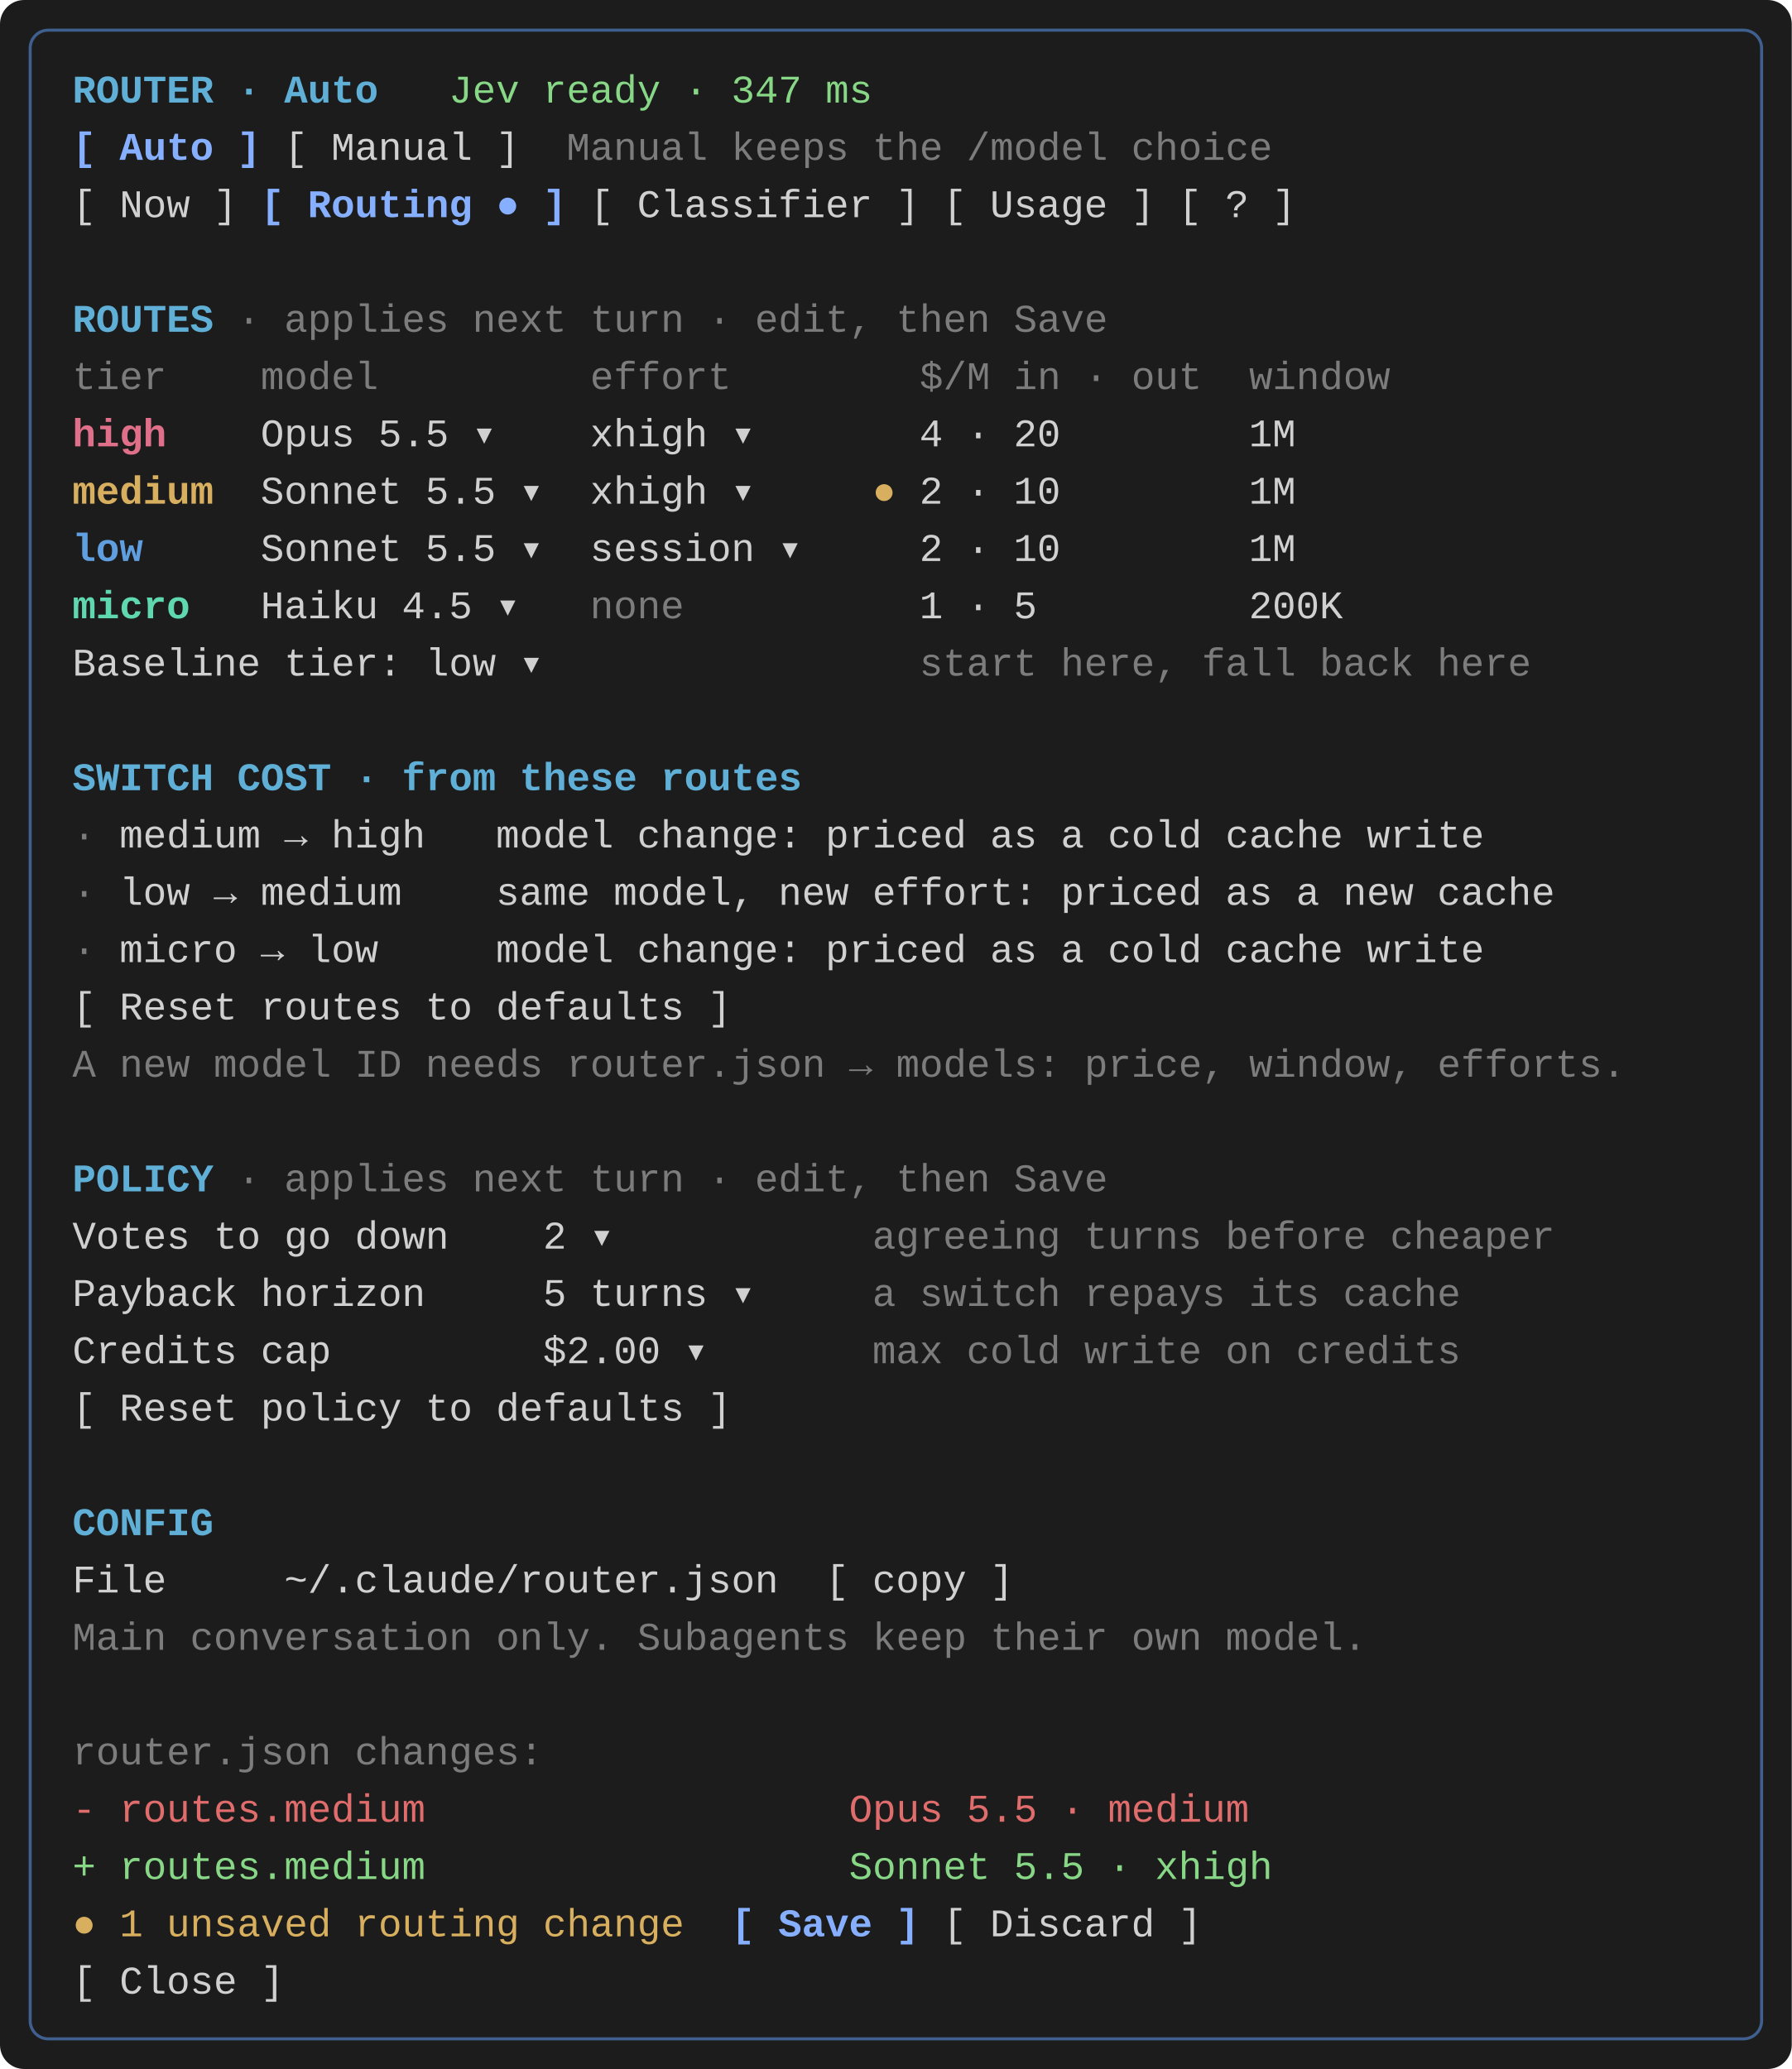
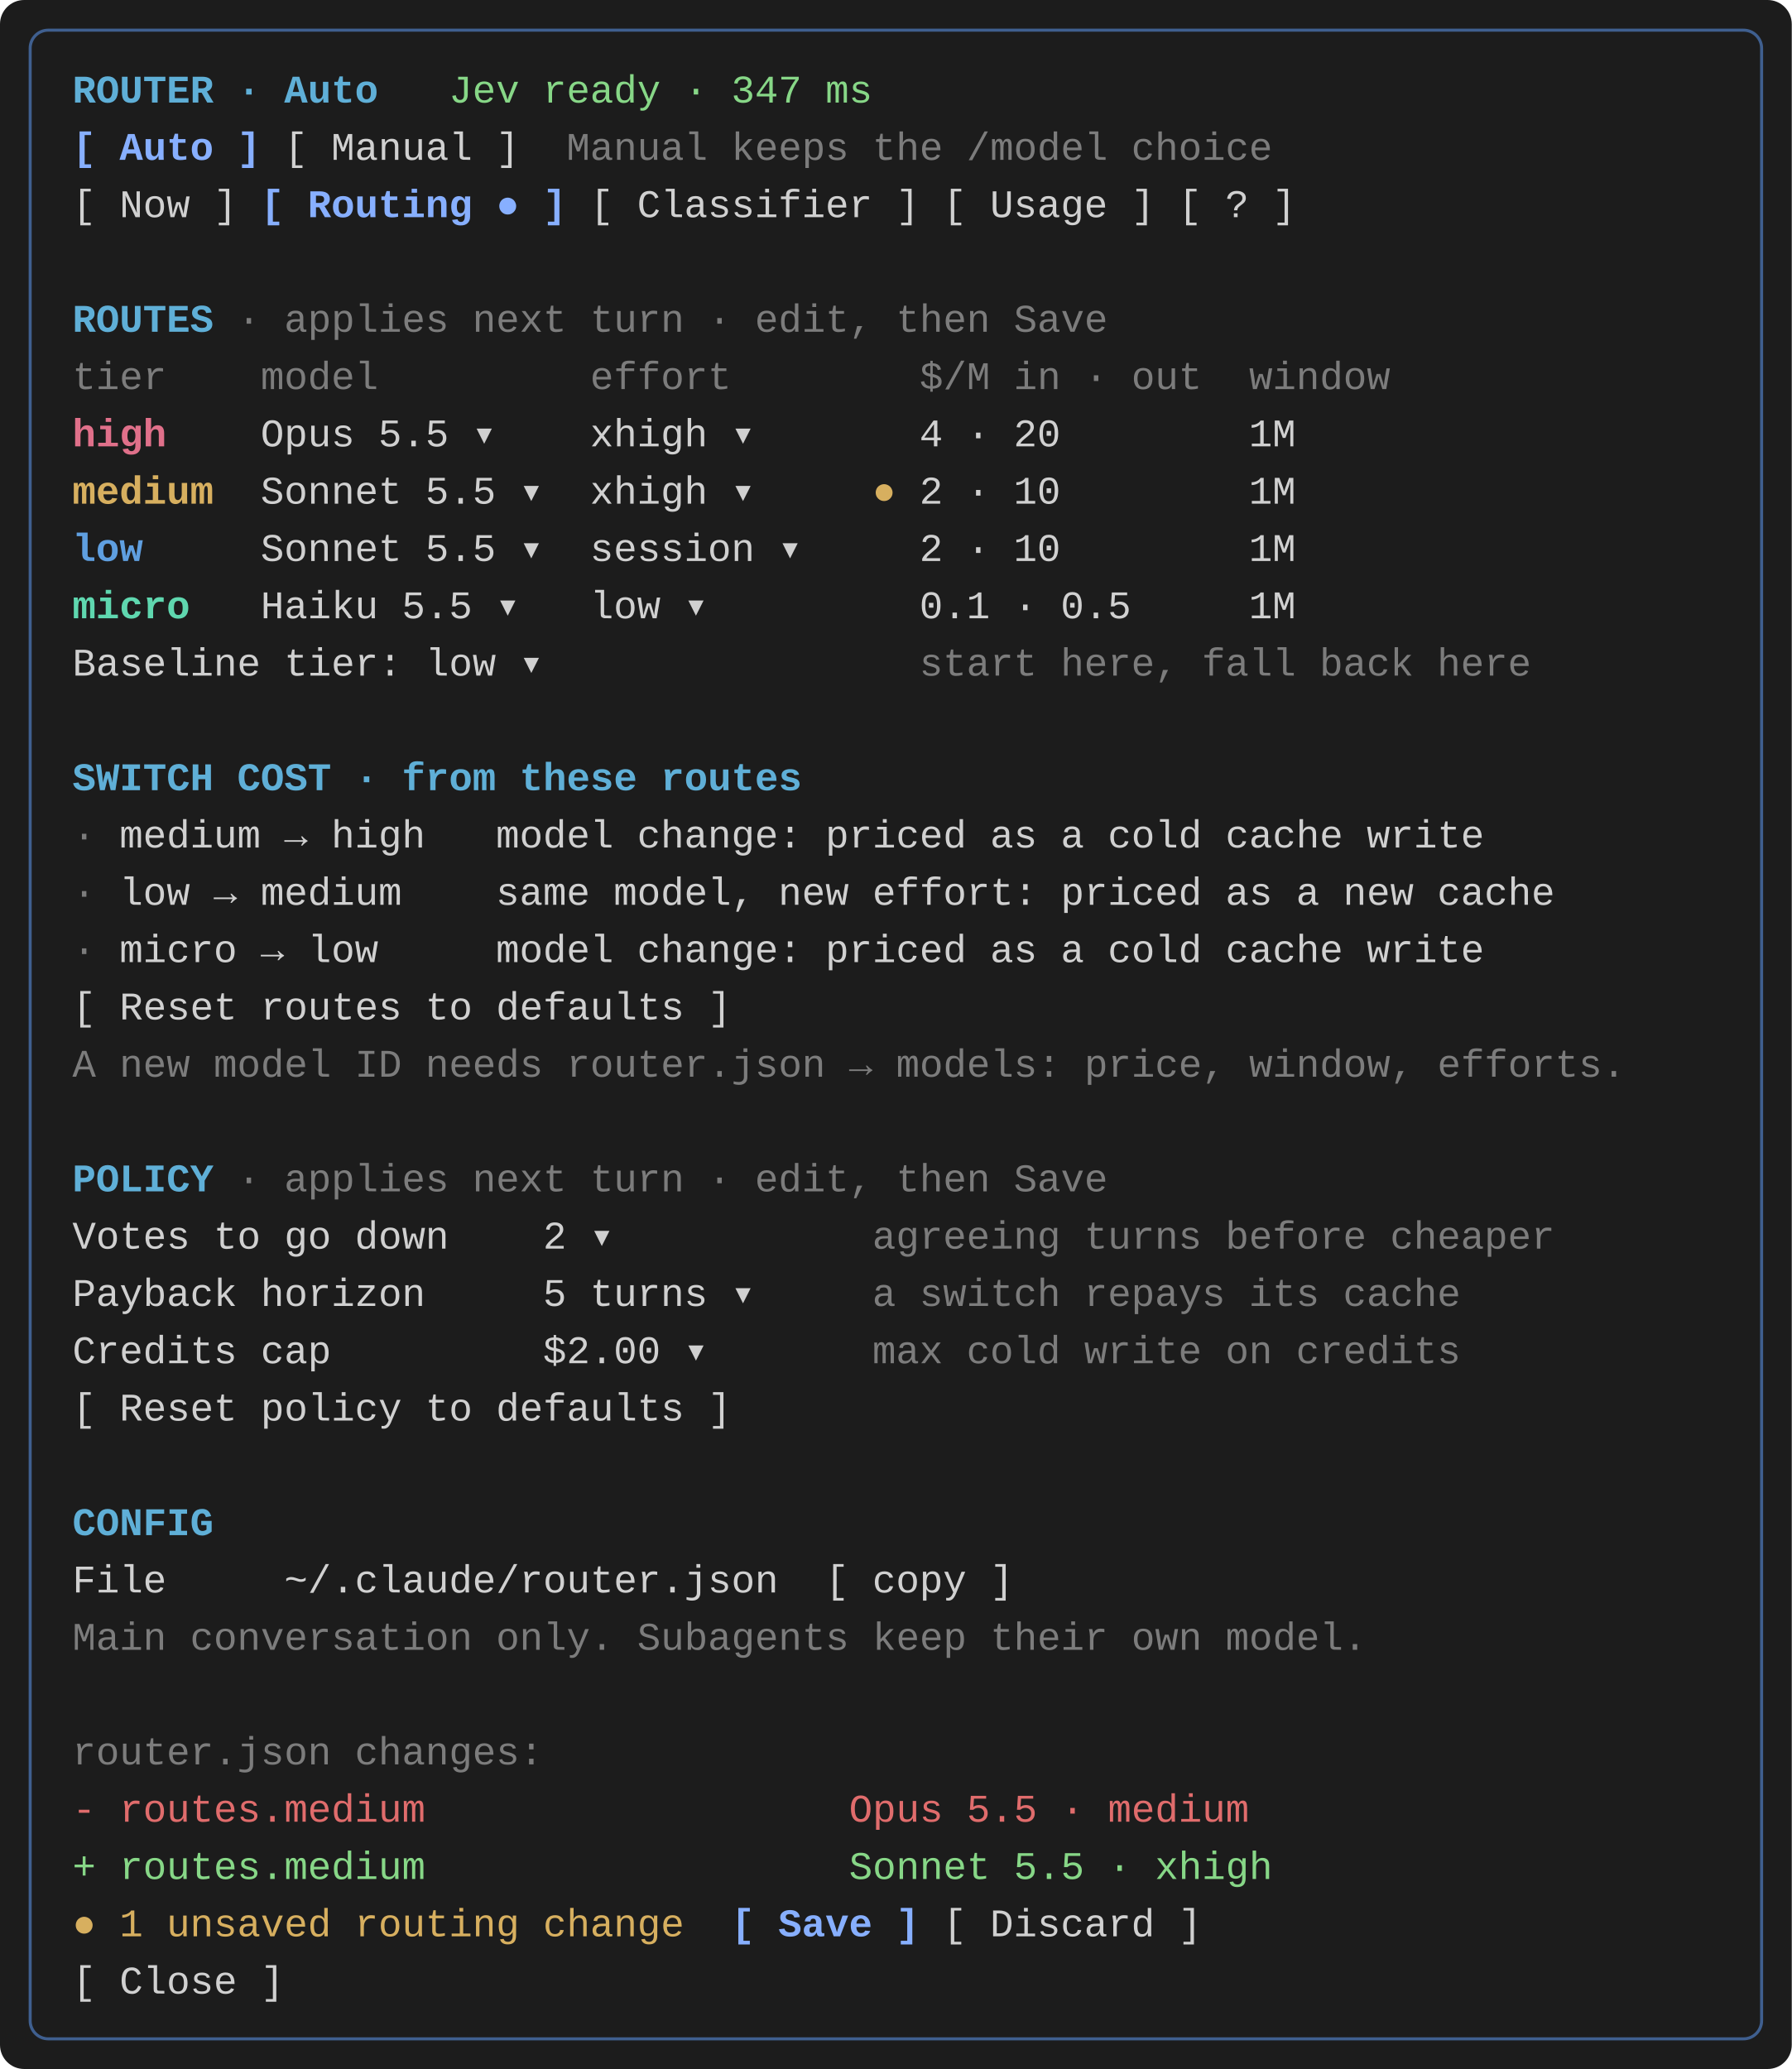
<svg xmlns="http://www.w3.org/2000/svg" viewBox="0 0 594 686" role="img" aria-labelledby="title desc">
  <style>
    text { font-family: ui-monospace, SFMono-Regular, Menlo, Consolas, 'Liberation Mono', monospace; font-size: 13px; }
    .cap { font-family: system-ui, -apple-system, 'Segoe UI', sans-serif; font-size: 12px; fill: #9a988f; }
  </style>
  <rect width="594" height="686" rx="8" fill="#1c1c1c" />
  <rect x="10" y="10" width="574" height="666" rx="6" fill="none" stroke="#3f5f8f" />
  <text x="24.0" y="34" fill="#5fafd7" font-weight="700" xml:space="preserve">ROUTER · Auto</text>
  <text x="148.8" y="34" fill="#87d787" xml:space="preserve">Jev ready · 347 ms</text>
  <text x="24.0" y="53" fill="#87afff" font-weight="700" xml:space="preserve">[ Auto ]</text>
  <text x="94.2" y="53" fill="#d0d0d0" xml:space="preserve">[ Manual ]</text>
  <text x="172.2" y="53" fill="#7c7c7c" xml:space="preserve">  Manual keeps the /model choice</text>
  <text x="24.0" y="72" fill="#d0d0d0" xml:space="preserve">[ Now ]</text>
  <text x="86.4" y="72" fill="#87afff" font-weight="700" xml:space="preserve">[ Routing ● ]</text>
  <text x="195.6" y="72" fill="#d0d0d0" xml:space="preserve">[ Classifier ]</text>
  <text x="312.6" y="72" fill="#d0d0d0" xml:space="preserve">[ Usage ]</text>
  <text x="390.6" y="72" fill="#d0d0d0" xml:space="preserve">[ ? ]</text>
  <text x="24.0" y="110" fill="#5fafd7" font-weight="700" xml:space="preserve">ROUTES</text>
  <text x="70.8" y="110" fill="#7c7c7c" xml:space="preserve"> · applies next turn · edit, then Save</text>
  <text x="24.0" y="129" fill="#7c7c7c" xml:space="preserve">tier    model         effort        $/M in · out  window</text>
  <text x="24.0" y="148" fill="#e0708a" font-weight="700" xml:space="preserve">high</text>
  <text x="86.4" y="148" fill="#d0d0d0" xml:space="preserve">Opus 5.5 ▾</text>
  <text x="195.6" y="148" fill="#d0d0d0" xml:space="preserve">xhigh ▾</text>
  <text x="304.8" y="148" fill="#d0d0d0" xml:space="preserve">4 · 20</text>
  <text x="414.0" y="148" fill="#d0d0d0" xml:space="preserve">1M</text>
  <text x="24.0" y="167" fill="#d7af5f" font-weight="700" xml:space="preserve">medium</text>
  <text x="86.4" y="167" fill="#d0d0d0" xml:space="preserve">Sonnet 5.5 ▾</text>
  <text x="195.6" y="167" fill="#d0d0d0" xml:space="preserve">xhigh ▾</text>
  <text x="289.2" y="167" fill="#d7af5f" xml:space="preserve">●</text>
  <text x="304.8" y="167" fill="#d0d0d0" xml:space="preserve">2 · 10</text>
  <text x="414.0" y="167" fill="#d0d0d0" xml:space="preserve">1M</text>
  <text x="24.0" y="186" fill="#5f9fe0" font-weight="700" xml:space="preserve">low</text>
  <text x="86.4" y="186" fill="#d0d0d0" xml:space="preserve">Sonnet 5.5 ▾</text>
  <text x="195.6" y="186" fill="#d0d0d0" xml:space="preserve">session ▾</text>
  <text x="304.8" y="186" fill="#d0d0d0" xml:space="preserve">2 · 10</text>
  <text x="414.0" y="186" fill="#d0d0d0" xml:space="preserve">1M</text>
  <text x="24.0" y="205" fill="#5fd7af" font-weight="700" xml:space="preserve">micro</text>
-   <text x="86.4" y="205" fill="#d0d0d0" xml:space="preserve">Haiku 4.5 ▾</text>
-   <text x="195.6" y="205" fill="#7c7c7c" xml:space="preserve">none</text>
-   <text x="304.8" y="205" fill="#d0d0d0" xml:space="preserve">1 · 5</text>
-   <text x="414.0" y="205" fill="#d0d0d0" xml:space="preserve">200K</text>
+   <text x="86.4" y="205" fill="#d0d0d0" xml:space="preserve">Haiku 5.5 ▾</text>
+   <text x="195.6" y="205" fill="#d0d0d0" xml:space="preserve">low ▾</text>
+   <text x="304.8" y="205" fill="#d0d0d0" xml:space="preserve">0.1 · 0.5</text>
+   <text x="414.0" y="205" fill="#d0d0d0" xml:space="preserve">1M</text>
  <text x="24.0" y="224" fill="#d0d0d0" xml:space="preserve">Baseline tier: low ▾</text>
  <text x="304.8" y="224" fill="#7c7c7c" xml:space="preserve">start here, fall back here</text>
  <text x="24.0" y="262" fill="#5fafd7" font-weight="700" xml:space="preserve">SWITCH COST · from these routes</text>
  <text x="24.0" y="281" fill="#7c7c7c" xml:space="preserve">· </text>
  <text x="39.6" y="281" fill="#d0d0d0" xml:space="preserve">medium → high   </text>
  <text x="164.4" y="281" fill="#d0d0d0" xml:space="preserve">model change: priced as a cold cache write</text>
  <text x="24.0" y="300" fill="#7c7c7c" xml:space="preserve">· </text>
  <text x="39.6" y="300" fill="#d0d0d0" xml:space="preserve">low → medium    </text>
  <text x="164.4" y="300" fill="#d0d0d0" xml:space="preserve">same model, new effort: priced as a new cache</text>
  <text x="24.0" y="319" fill="#7c7c7c" xml:space="preserve">· </text>
  <text x="39.6" y="319" fill="#d0d0d0" xml:space="preserve">micro → low     </text>
  <text x="164.4" y="319" fill="#d0d0d0" xml:space="preserve">model change: priced as a cold cache write</text>
  <text x="24.0" y="338" fill="#d0d0d0" xml:space="preserve">[ Reset routes to defaults ]</text>
  <text x="24.0" y="357" fill="#7c7c7c" xml:space="preserve">A new model ID needs router.json → models: price, window, efforts.</text>
  <text x="24.0" y="395" fill="#5fafd7" font-weight="700" xml:space="preserve">POLICY</text>
  <text x="70.8" y="395" fill="#7c7c7c" xml:space="preserve"> · applies next turn · edit, then Save</text>
  <text x="24.0" y="414" fill="#d0d0d0" xml:space="preserve">Votes to go down</text>
  <text x="180.0" y="414" fill="#d0d0d0" xml:space="preserve">2 ▾</text>
  <text x="289.2" y="414" fill="#7c7c7c" xml:space="preserve">agreeing turns before cheaper</text>
  <text x="24.0" y="433" fill="#d0d0d0" xml:space="preserve">Payback horizon</text>
  <text x="180.0" y="433" fill="#d0d0d0" xml:space="preserve">5 turns ▾</text>
  <text x="289.2" y="433" fill="#7c7c7c" xml:space="preserve">a switch repays its cache</text>
  <text x="24.0" y="452" fill="#d0d0d0" xml:space="preserve">Credits cap</text>
  <text x="180.0" y="452" fill="#d0d0d0" xml:space="preserve">$2.00 ▾</text>
  <text x="289.2" y="452" fill="#7c7c7c" xml:space="preserve">max cold write on credits</text>
  <text x="24.0" y="471" fill="#d0d0d0" xml:space="preserve">[ Reset policy to defaults ]</text>
  <text x="24.0" y="509" fill="#5fafd7" font-weight="700" xml:space="preserve">CONFIG</text>
  <text x="24.0" y="528" fill="#d0d0d0" xml:space="preserve">File     ~/.claude/router.json  </text>
  <text x="273.6" y="528" fill="#d0d0d0" xml:space="preserve">[ copy ]</text>
  <text x="24.0" y="547" fill="#7c7c7c" xml:space="preserve">Main conversation only. Subagents keep their own model.</text>
  <text x="24.0" y="585" fill="#7c7c7c" xml:space="preserve">router.json changes:</text>
  <text x="24.0" y="604" fill="#e06c6c" xml:space="preserve">- routes.medium                  Opus 5.5 · medium</text>
  <text x="24.0" y="623" fill="#87d787" xml:space="preserve">+ routes.medium                  Sonnet 5.5 · xhigh</text>
  <text x="24.0" y="642" fill="#d7af5f" xml:space="preserve">● 1 unsaved routing change  </text>
  <text x="242.4" y="642" fill="#87afff" font-weight="700" xml:space="preserve">[ Save ]</text>
  <text x="312.6" y="642" fill="#d0d0d0" xml:space="preserve">[ Discard ]</text>
  <text x="24.0" y="661" fill="#d0d0d0" xml:space="preserve">[ Close ]</text>
</svg>
